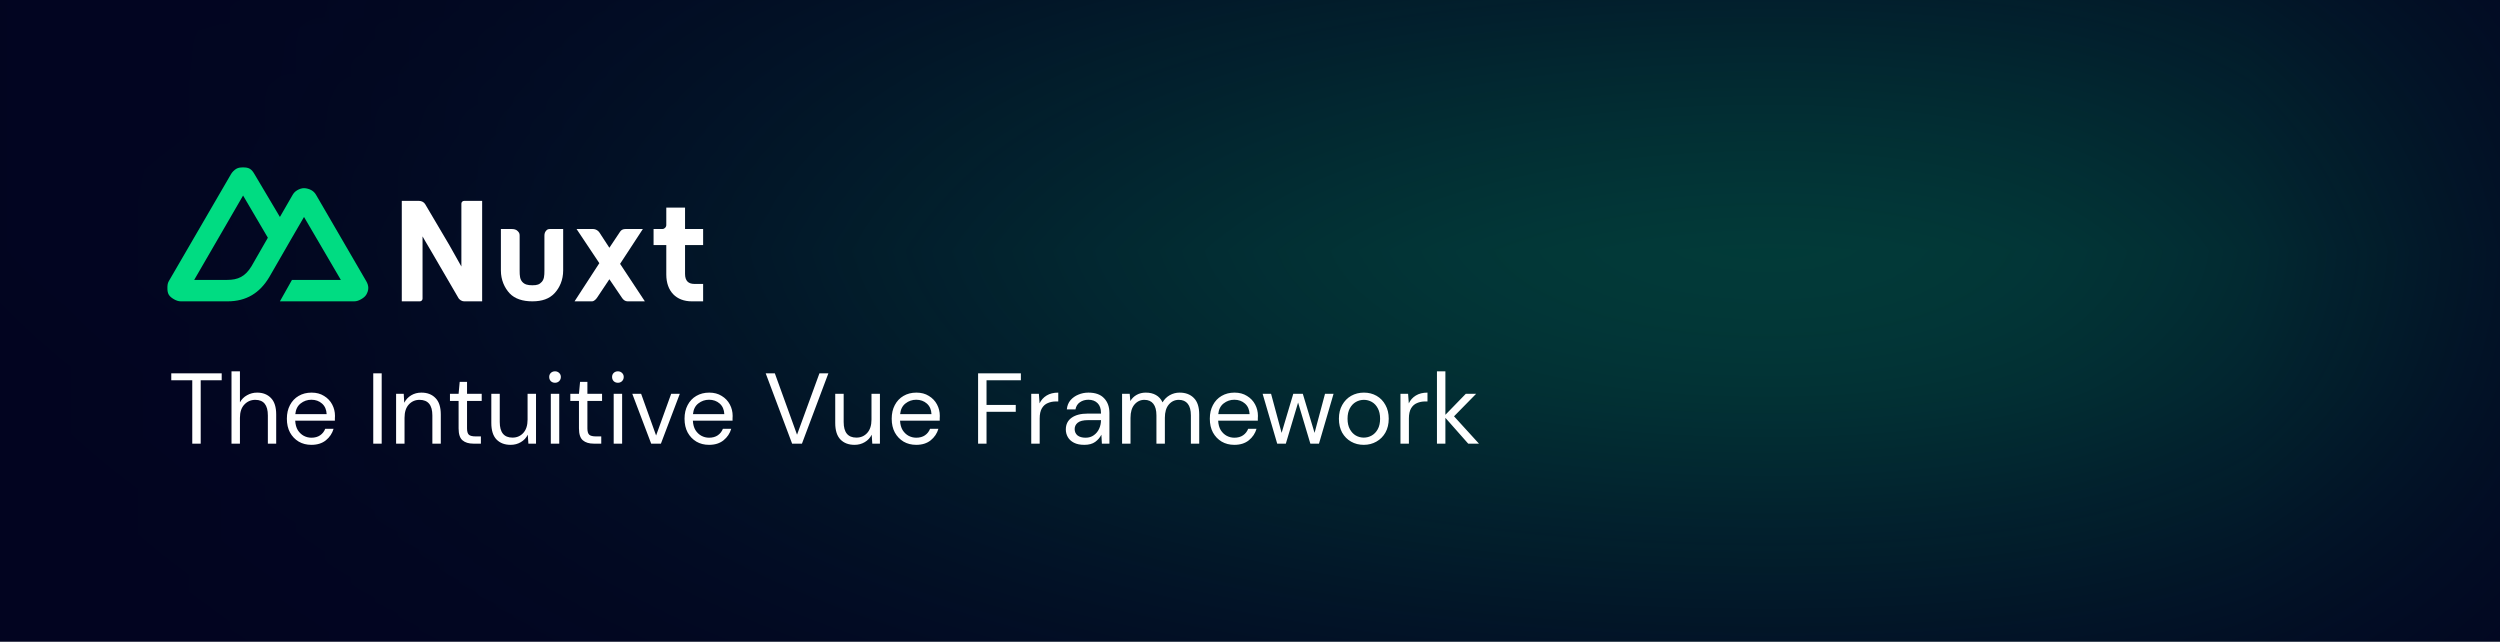
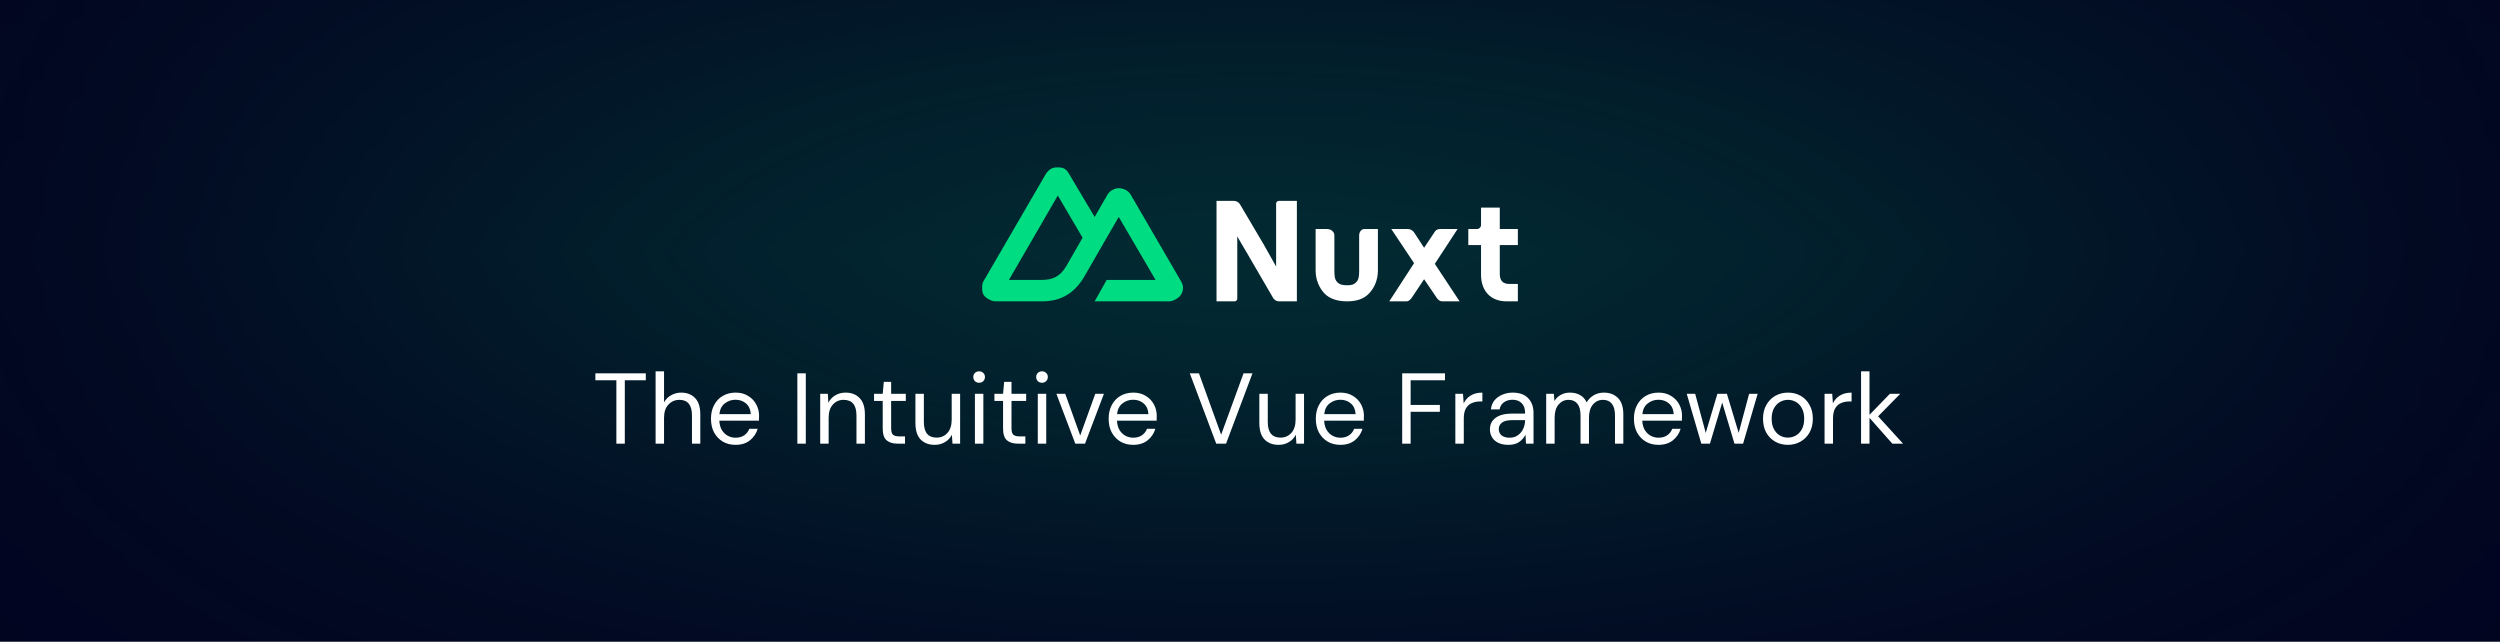
- <svg xmlns="http://www.w3.org/2000/svg" width="896" height="230" viewBox="0 0 896 230" fill="none">
-   <g clip-path="url(#clip0_3477_75)">
-     <rect width="896" height="230" fill="#020420" />
-     <g filter="url(#filter0_f_3477_75)">
-       <ellipse cx="635" cy="-65" rx="578" ry="272" fill="url(#paint0_radial_3477_75)" />
+ <svg xmlns="http://www.w3.org/2000/svg" width="896" height="230" fill="none" viewBox="0 0 896 230">
+   <g clip-path="url(#a)">
+     <path fill="#020420" d="M0 0h896v230H0z" />
+     <g filter="url(#b)">
+       <ellipse cx="450" cy="-98" fill="url(#c)" rx="578" ry="272" />
    </g>
-     <path d="M68.908 159V136.284H61.384V133.8H79.456V136.284H71.932V159H68.908ZM82.968 159V133.08H85.992V144.204C86.592 143.1 87.444 142.248 88.548 141.648C89.652 141.024 90.852 140.712 92.148 140.712C94.212 140.712 95.868 141.36 97.116 142.656C98.364 143.928 98.988 145.896 98.988 148.56V159H96V148.884C96 145.164 94.5 143.304 91.5 143.304C89.94 143.304 88.632 143.868 87.576 144.996C86.52 146.1 85.992 147.684 85.992 149.748V159H82.968ZM111.598 159.432C109.894 159.432 108.382 159.048 107.062 158.28C105.742 157.488 104.698 156.396 103.93 155.004C103.186 153.612 102.814 151.968 102.814 150.072C102.814 148.2 103.186 146.568 103.93 145.176C104.674 143.76 105.706 142.668 107.026 141.9C108.37 141.108 109.918 140.712 111.67 140.712C113.398 140.712 114.886 141.108 116.134 141.9C117.406 142.668 118.378 143.688 119.05 144.96C119.722 146.232 120.058 147.6 120.058 149.064C120.058 149.328 120.046 149.592 120.022 149.856C120.022 150.12 120.022 150.42 120.022 150.756H105.802C105.874 152.124 106.186 153.264 106.738 154.176C107.314 155.064 108.022 155.736 108.862 156.192C109.726 156.648 110.638 156.876 111.598 156.876C112.846 156.876 113.89 156.588 114.73 156.012C115.57 155.436 116.182 154.656 116.566 153.672H119.554C119.074 155.328 118.15 156.708 116.782 157.812C115.438 158.892 113.71 159.432 111.598 159.432ZM111.598 143.268C110.158 143.268 108.874 143.712 107.746 144.6C106.642 145.464 106.006 146.736 105.838 148.416H117.07C116.998 146.808 116.446 145.548 115.414 144.636C114.382 143.724 113.11 143.268 111.598 143.268ZM133.773 159V133.8H136.797V159H133.773ZM141.961 159V141.144H144.697L144.877 144.348C145.453 143.22 146.281 142.332 147.361 141.684C148.441 141.036 149.665 140.712 151.033 140.712C153.145 140.712 154.825 141.36 156.073 142.656C157.345 143.928 157.981 145.896 157.981 148.56V159H154.957V148.884C154.957 145.164 153.421 143.304 150.349 143.304C148.813 143.304 147.529 143.868 146.497 144.996C145.489 146.1 144.985 147.684 144.985 149.748V159H141.961ZM169.618 159C167.986 159 166.702 158.604 165.766 157.812C164.83 157.02 164.362 155.592 164.362 153.528V143.7H161.266V141.144H164.362L164.758 136.86H167.386V141.144H172.642V143.7H167.386V153.528C167.386 154.656 167.614 155.424 168.07 155.832C168.526 156.216 169.33 156.408 170.482 156.408H172.354V159H169.618ZM183 159.432C180.888 159.432 179.208 158.796 177.96 157.524C176.712 156.228 176.088 154.248 176.088 151.584V141.144H179.112V151.26C179.112 154.98 180.636 156.84 183.684 156.84C185.244 156.84 186.528 156.288 187.536 155.184C188.568 154.056 189.084 152.46 189.084 150.396V141.144H192.108V159H189.372L189.156 155.796C188.604 156.924 187.776 157.812 186.672 158.46C185.592 159.108 184.368 159.432 183 159.432ZM198.922 137.184C198.322 137.184 197.818 136.992 197.41 136.608C197.026 136.2 196.834 135.696 196.834 135.096C196.834 134.52 197.026 134.04 197.41 133.656C197.818 133.272 198.322 133.08 198.922 133.08C199.498 133.08 199.99 133.272 200.398 133.656C200.806 134.04 201.01 134.52 201.01 135.096C201.01 135.696 200.806 136.2 200.398 136.608C199.99 136.992 199.498 137.184 198.922 137.184ZM197.41 159V141.144H200.434V159H197.41ZM212.755 159C211.123 159 209.839 158.604 208.903 157.812C207.967 157.02 207.499 155.592 207.499 153.528V143.7H204.403V141.144H207.499L207.895 136.86H210.523V141.144H215.779V143.7H210.523V153.528C210.523 154.656 210.751 155.424 211.207 155.832C211.663 156.216 212.467 156.408 213.619 156.408H215.491V159H212.755ZM221.457 137.184C220.857 137.184 220.353 136.992 219.945 136.608C219.561 136.2 219.369 135.696 219.369 135.096C219.369 134.52 219.561 134.04 219.945 133.656C220.353 133.272 220.857 133.08 221.457 133.08C222.033 133.08 222.525 133.272 222.933 133.656C223.341 134.04 223.545 134.52 223.545 135.096C223.545 135.696 223.341 136.2 222.933 136.608C222.525 136.992 222.033 137.184 221.457 137.184ZM219.945 159V141.144H222.969V159H219.945ZM233.382 159L226.614 141.144H229.782L235.146 156.084L240.546 141.144H243.642L236.874 159H233.382ZM254.121 159.432C252.417 159.432 250.905 159.048 249.585 158.28C248.265 157.488 247.221 156.396 246.453 155.004C245.709 153.612 245.337 151.968 245.337 150.072C245.337 148.2 245.709 146.568 246.453 145.176C247.197 143.76 248.229 142.668 249.549 141.9C250.893 141.108 252.441 140.712 254.193 140.712C255.921 140.712 257.409 141.108 258.657 141.9C259.929 142.668 260.901 143.688 261.573 144.96C262.245 146.232 262.581 147.6 262.581 149.064C262.581 149.328 262.569 149.592 262.545 149.856C262.545 150.12 262.545 150.42 262.545 150.756H248.325C248.397 152.124 248.709 153.264 249.261 154.176C249.837 155.064 250.545 155.736 251.385 156.192C252.249 156.648 253.161 156.876 254.121 156.876C255.369 156.876 256.413 156.588 257.253 156.012C258.093 155.436 258.705 154.656 259.089 153.672H262.077C261.597 155.328 260.673 156.708 259.305 157.812C257.961 158.892 256.233 159.432 254.121 159.432ZM254.121 143.268C252.681 143.268 251.397 143.712 250.269 144.6C249.165 145.464 248.529 146.736 248.361 148.416H259.593C259.521 146.808 258.969 145.548 257.937 144.636C256.905 143.724 255.633 143.268 254.121 143.268ZM283.893 159L274.425 133.8H277.701L285.657 155.796L293.685 133.8H296.889L287.421 159H283.893ZM306.258 159.432C304.146 159.432 302.466 158.796 301.218 157.524C299.97 156.228 299.346 154.248 299.346 151.584V141.144H302.37V151.26C302.37 154.98 303.894 156.84 306.942 156.84C308.502 156.84 309.786 156.288 310.794 155.184C311.826 154.056 312.342 152.46 312.342 150.396V141.144H315.366V159H312.63L312.414 155.796C311.862 156.924 311.034 157.812 309.93 158.46C308.85 159.108 307.626 159.432 306.258 159.432ZM328.371 159.432C326.667 159.432 325.155 159.048 323.835 158.28C322.515 157.488 321.471 156.396 320.703 155.004C319.959 153.612 319.587 151.968 319.587 150.072C319.587 148.2 319.959 146.568 320.703 145.176C321.447 143.76 322.479 142.668 323.799 141.9C325.143 141.108 326.691 140.712 328.443 140.712C330.171 140.712 331.659 141.108 332.907 141.9C334.179 142.668 335.151 143.688 335.823 144.96C336.495 146.232 336.831 147.6 336.831 149.064C336.831 149.328 336.819 149.592 336.795 149.856C336.795 150.12 336.795 150.42 336.795 150.756H322.575C322.647 152.124 322.959 153.264 323.511 154.176C324.087 155.064 324.795 155.736 325.635 156.192C326.499 156.648 327.411 156.876 328.371 156.876C329.619 156.876 330.663 156.588 331.503 156.012C332.343 155.436 332.955 154.656 333.339 153.672H336.327C335.847 155.328 334.923 156.708 333.555 157.812C332.211 158.892 330.483 159.432 328.371 159.432ZM328.371 143.268C326.931 143.268 325.647 143.712 324.519 144.6C323.415 145.464 322.779 146.736 322.611 148.416H333.843C333.771 146.808 333.219 145.548 332.187 144.636C331.155 143.724 329.883 143.268 328.371 143.268ZM350.547 159V133.8H365.883V136.284H353.571V145.14H364.047V147.588H353.571V159H350.547ZM369.597 159V141.144H372.333L372.585 144.564C373.137 143.388 373.977 142.452 375.105 141.756C376.233 141.06 377.625 140.712 379.281 140.712V143.88H378.453C377.397 143.88 376.425 144.072 375.537 144.456C374.649 144.816 373.941 145.44 373.413 146.328C372.885 147.216 372.621 148.44 372.621 150V159H369.597ZM388.615 159.432C387.127 159.432 385.891 159.18 384.907 158.676C383.923 158.172 383.191 157.5 382.711 156.66C382.231 155.82 381.991 154.908 381.991 153.924C381.991 152.1 382.687 150.696 384.079 149.712C385.471 148.728 387.367 148.236 389.767 148.236H394.591V148.02C394.591 146.46 394.183 145.284 393.367 144.492C392.551 143.676 391.459 143.268 390.091 143.268C388.915 143.268 387.895 143.568 387.031 144.168C386.191 144.744 385.663 145.596 385.447 146.724H382.351C382.471 145.428 382.903 144.336 383.647 143.448C384.415 142.56 385.363 141.888 386.491 141.432C387.619 140.952 388.819 140.712 390.091 140.712C392.587 140.712 394.459 141.384 395.707 142.728C396.979 144.048 397.615 145.812 397.615 148.02V159H394.915L394.735 155.796C394.231 156.804 393.487 157.668 392.503 158.388C391.543 159.084 390.247 159.432 388.615 159.432ZM389.083 156.876C390.235 156.876 391.219 156.576 392.035 155.976C392.875 155.376 393.511 154.596 393.943 153.636C394.375 152.676 394.591 151.668 394.591 150.612V150.576H390.019C388.243 150.576 386.983 150.888 386.239 151.512C385.519 152.112 385.159 152.868 385.159 153.78C385.159 154.716 385.495 155.472 386.167 156.048C386.863 156.6 387.835 156.876 389.083 156.876ZM402.152 159V141.144H404.888L405.104 143.736C405.68 142.776 406.448 142.032 407.408 141.504C408.368 140.976 409.448 140.712 410.648 140.712C412.064 140.712 413.276 141 414.284 141.576C415.316 142.152 416.108 143.028 416.66 144.204C417.284 143.124 418.136 142.272 419.216 141.648C420.32 141.024 421.508 140.712 422.78 140.712C424.916 140.712 426.62 141.36 427.892 142.656C429.164 143.928 429.8 145.896 429.8 148.56V159H426.812V148.884C426.812 147.036 426.44 145.644 425.696 144.708C424.952 143.772 423.884 143.304 422.492 143.304C421.052 143.304 419.852 143.868 418.892 144.996C417.956 146.1 417.488 147.684 417.488 149.748V159H414.464V148.884C414.464 147.036 414.092 145.644 413.348 144.708C412.604 143.772 411.536 143.304 410.144 143.304C408.728 143.304 407.54 143.868 406.58 144.996C405.644 146.1 405.176 147.684 405.176 149.748V159H402.152ZM442.383 159.432C440.679 159.432 439.167 159.048 437.847 158.28C436.527 157.488 435.483 156.396 434.715 155.004C433.971 153.612 433.599 151.968 433.599 150.072C433.599 148.2 433.971 146.568 434.715 145.176C435.459 143.76 436.491 142.668 437.811 141.9C439.155 141.108 440.703 140.712 442.455 140.712C444.183 140.712 445.671 141.108 446.919 141.9C448.191 142.668 449.163 143.688 449.835 144.96C450.507 146.232 450.843 147.6 450.843 149.064C450.843 149.328 450.831 149.592 450.807 149.856C450.807 150.12 450.807 150.42 450.807 150.756H436.587C436.659 152.124 436.971 153.264 437.523 154.176C438.099 155.064 438.807 155.736 439.647 156.192C440.511 156.648 441.423 156.876 442.383 156.876C443.631 156.876 444.675 156.588 445.515 156.012C446.355 155.436 446.967 154.656 447.351 153.672H450.339C449.859 155.328 448.935 156.708 447.567 157.812C446.223 158.892 444.495 159.432 442.383 159.432ZM442.383 143.268C440.943 143.268 439.659 143.712 438.531 144.6C437.427 145.464 436.791 146.736 436.623 148.416H447.855C447.783 146.808 447.231 145.548 446.199 144.636C445.167 143.724 443.895 143.268 442.383 143.268ZM457.748 159L452.528 141.144H455.552L459.332 155.148L463.508 141.144H466.928L471.14 155.148L474.884 141.144H477.944L472.724 159H469.628L465.236 144.276L460.844 159H457.748ZM488.757 159.432C487.077 159.432 485.565 159.048 484.221 158.28C482.877 157.512 481.809 156.432 481.017 155.04C480.249 153.624 479.865 151.968 479.865 150.072C479.865 148.176 480.261 146.532 481.053 145.14C481.845 143.724 482.913 142.632 484.257 141.864C485.625 141.096 487.149 140.712 488.829 140.712C490.509 140.712 492.021 141.096 493.365 141.864C494.709 142.632 495.765 143.724 496.533 145.14C497.325 146.532 497.721 148.176 497.721 150.072C497.721 151.968 497.325 153.624 496.533 155.04C495.741 156.432 494.661 157.512 493.293 158.28C491.949 159.048 490.437 159.432 488.757 159.432ZM488.757 156.84C489.789 156.84 490.749 156.588 491.637 156.084C492.525 155.58 493.245 154.824 493.797 153.816C494.349 152.808 494.625 151.56 494.625 150.072C494.625 148.584 494.349 147.336 493.797 146.328C493.269 145.32 492.561 144.564 491.673 144.06C490.785 143.556 489.837 143.304 488.829 143.304C487.797 143.304 486.837 143.556 485.949 144.06C485.061 144.564 484.341 145.32 483.789 146.328C483.237 147.336 482.961 148.584 482.961 150.072C482.961 151.56 483.237 152.808 483.789 153.816C484.341 154.824 485.049 155.58 485.913 156.084C486.801 156.588 487.749 156.84 488.757 156.84ZM501.925 159V141.144H504.661L504.913 144.564C505.465 143.388 506.305 142.452 507.433 141.756C508.561 141.06 509.953 140.712 511.609 140.712V143.88H510.781C509.725 143.88 508.753 144.072 507.865 144.456C506.977 144.816 506.269 145.44 505.741 146.328C505.213 147.216 504.949 148.44 504.949 150V159H501.925ZM515.004 159V133.08H518.028V148.668L525.336 141.144H529.044L521.124 149.208L530.052 159H526.2L518.028 149.748V159H515.004Z" fill="white" />
-     <path d="M150.48 108C150.998 108 151.44 107.57 151.44 107.04V84.72C151.44 84.72 152.64 86.88 154.8 90.48L164.16 106.56C164.588 107.458 165.538 108 166.32 108H172.8V72H166.32C165.888 72 165.36 72.359 165.36 72.96V95.52L161.04 87.84L152.4 73.2C151.98 72.454 151.075 72 150.24 72H144V108H150.48Z" fill="white" />
-     <path d="M234.24 82.08H237.36C238.155 82.08 238.8 81.435 238.8 80.64V74.4H245.52V82.08H252V87.84H245.52V98.16C245.52 100.68 246.734 101.76 248.88 101.76H252V108H247.92C242.388 108 238.8 104.417 238.8 98.4V87.84H234.24V82.08Z" fill="white" />
-     <path d="M201.84 82.08V96.96C201.84 100.321 200.578 103.154 198.72 105.12C196.862 107.086 194.296 108 190.8 108C187.304 108 184.498 107.086 182.64 105.12C180.813 103.154 179.52 100.321 179.52 96.96V82.08H183.36C184.179 82.08 184.985 82.229 185.52 82.8C186.055 83.339 186.24 83.656 186.24 84.48V96.96C186.24 98.894 186.35 100.089 187.2 101.04C188.05 101.959 189.099 102.24 190.8 102.24C192.532 102.24 193.31 101.959 194.16 101.04C195.01 100.089 195.12 98.894 195.12 96.96V84.48C195.12 83.656 195.305 83.131 195.84 82.56C196.31 82.059 196.807 82.07 197.52 82.08C197.619 82.081 197.901 82.08 198 82.08H201.84Z" fill="white" />
-     <path d="M222.24 94.56L230.4 82.08H224.16C223.374 82.08 222.675 82.362 222.24 83.04L218.4 88.8L214.8 83.28C214.365 82.602 213.426 82.08 212.64 82.08H206.64L214.8 94.32L205.92 108H212.16C212.94 108 213.644 107.229 214.08 106.56L218.4 100.08L222.96 106.8C223.396 107.469 224.1 108 224.88 108H231.12L222.24 94.56Z" fill="white" />
-     <path d="M100.32 108H126.96C127.81 108 128.624 107.701 129.36 107.28C130.096 106.859 130.855 106.33 131.28 105.6C131.705 104.87 132 104.042 132 103.2C132 102.357 131.706 101.53 131.28 100.8L113.28 69.84C112.855 69.11 112.336 68.581 111.6 68.16C110.864 67.739 109.81 67.44 108.96 67.44C108.11 67.44 107.296 67.739 106.56 68.16C105.824 68.581 105.305 69.11 104.88 69.84L100.32 77.76L91.2 62.399C90.775 61.67 90.256 60.901 89.52 60.48C88.784 60.059 87.97 60 87.12 60C86.27 60 85.456 60.059 84.72 60.48C83.984 60.901 83.225 61.67 82.8 62.399L60.48 100.8C60.054 101.53 60 102.357 60 103.2C60 104.042 60.055 104.87 60.48 105.6C60.905 106.33 61.664 106.859 62.4 107.28C63.136 107.701 63.95 108 64.8 108H81.6C88.257 108 93.102 105.014 96.48 99.36L104.64 85.2L108.96 77.76L122.16 100.32H104.64L100.32 108ZM81.36 100.32H69.6L87.12 70.08L96 85.2L90.118 95.454C87.875 99.122 85.317 100.32 81.36 100.32Z" fill="#00DC82" />
+     <path fill="#fff" d="M220.908 159v-22.716h-7.524V133.8h18.072v2.484h-7.524V159h-3.024Zm14.06 0v-25.92h3.024v11.124c.6-1.104 1.452-1.956 2.556-2.556 1.104-.624 2.304-.936 3.6-.936 2.064 0 3.72.648 4.968 1.944 1.248 1.272 1.872 3.24 1.872 5.904V159H248v-10.116c0-3.72-1.5-5.58-4.5-5.58-1.56 0-2.868.564-3.924 1.692-1.056 1.104-1.584 2.688-1.584 4.752V159h-3.024Zm28.63.432c-1.704 0-3.216-.384-4.536-1.152-1.32-.792-2.364-1.884-3.132-3.276-.744-1.392-1.116-3.036-1.116-4.932 0-1.872.372-3.504 1.116-4.896.744-1.416 1.776-2.508 3.096-3.276 1.344-.792 2.892-1.188 4.644-1.188 1.728 0 3.216.396 4.464 1.188 1.272.768 2.244 1.788 2.916 3.06.672 1.272 1.008 2.64 1.008 4.104 0 .264-.012.528-.036.792v.9h-14.22c.072 1.368.384 2.508.936 3.42.576.888 1.284 1.56 2.124 2.016.864.456 1.776.684 2.736.684 1.248 0 2.292-.288 3.132-.864.84-.576 1.452-1.356 1.836-2.34h2.988c-.48 1.656-1.404 3.036-2.772 4.14-1.344 1.08-3.072 1.62-5.184 1.62Zm0-16.164c-1.44 0-2.724.444-3.852 1.332-1.104.864-1.74 2.136-1.908 3.816h11.232c-.072-1.608-.624-2.868-1.656-3.78-1.032-.912-2.304-1.368-3.816-1.368ZM285.773 159v-25.2h3.024V159h-3.024Zm8.188 0v-17.856h2.736l.18 3.204c.576-1.128 1.404-2.016 2.484-2.664 1.08-.648 2.304-.972 3.672-.972 2.112 0 3.792.648 5.04 1.944 1.272 1.272 1.908 3.24 1.908 5.904V159h-3.024v-10.116c0-3.72-1.536-5.58-4.608-5.58-1.536 0-2.82.564-3.852 1.692-1.008 1.104-1.512 2.688-1.512 4.752V159h-3.024Zm27.657 0c-1.632 0-2.916-.396-3.852-1.188-.936-.792-1.404-2.22-1.404-4.284V143.7h-3.096v-2.556h3.096l.396-4.284h2.628v4.284h5.256v2.556h-5.256v9.828c0 1.128.228 1.896.684 2.304.456.384 1.26.576 2.412.576h1.872V159h-2.736Zm13.382.432c-2.112 0-3.792-.636-5.04-1.908-1.248-1.296-1.872-3.276-1.872-5.94v-10.44h3.024v10.116c0 3.72 1.524 5.58 4.572 5.58 1.56 0 2.844-.552 3.852-1.656 1.032-1.128 1.548-2.724 1.548-4.788v-9.252h3.024V159h-2.736l-.216-3.204c-.552 1.128-1.38 2.016-2.484 2.664-1.08.648-2.304.972-3.672.972Zm15.922-22.248c-.6 0-1.104-.192-1.512-.576-.384-.408-.576-.912-.576-1.512 0-.576.192-1.056.576-1.44.408-.384.912-.576 1.512-.576.576 0 1.068.192 1.476.576.408.384.612.864.612 1.44 0 .6-.204 1.104-.612 1.512-.408.384-.9.576-1.476.576ZM349.41 159v-17.856h3.024V159h-3.024Zm15.345 0c-1.632 0-2.916-.396-3.852-1.188-.936-.792-1.404-2.22-1.404-4.284V143.7h-3.096v-2.556h3.096l.396-4.284h2.628v4.284h5.256v2.556h-5.256v9.828c0 1.128.228 1.896.684 2.304.456.384 1.26.576 2.412.576h1.872V159h-2.736Zm8.702-21.816c-.6 0-1.104-.192-1.512-.576-.384-.408-.576-.912-.576-1.512 0-.576.192-1.056.576-1.44.408-.384.912-.576 1.512-.576.576 0 1.068.192 1.476.576.408.384.612.864.612 1.44 0 .6-.204 1.104-.612 1.512-.408.384-.9.576-1.476.576ZM371.945 159v-17.856h3.024V159h-3.024Zm13.437 0-6.768-17.856h3.168l5.364 14.94 5.4-14.94h3.096L388.874 159h-3.492Zm20.739.432c-1.704 0-3.216-.384-4.536-1.152-1.32-.792-2.364-1.884-3.132-3.276-.744-1.392-1.116-3.036-1.116-4.932 0-1.872.372-3.504 1.116-4.896.744-1.416 1.776-2.508 3.096-3.276 1.344-.792 2.892-1.188 4.644-1.188 1.728 0 3.216.396 4.464 1.188 1.272.768 2.244 1.788 2.916 3.06.672 1.272 1.008 2.64 1.008 4.104 0 .264-.012.528-.036.792v.9h-14.22c.072 1.368.384 2.508.936 3.42.576.888 1.284 1.56 2.124 2.016.864.456 1.776.684 2.736.684 1.248 0 2.292-.288 3.132-.864.84-.576 1.452-1.356 1.836-2.34h2.988c-.48 1.656-1.404 3.036-2.772 4.14-1.344 1.08-3.072 1.62-5.184 1.62Zm0-16.164c-1.44 0-2.724.444-3.852 1.332-1.104.864-1.74 2.136-1.908 3.816h11.232c-.072-1.608-.624-2.868-1.656-3.78-1.032-.912-2.304-1.368-3.816-1.368ZM435.893 159l-9.468-25.2h3.276l7.956 21.996 8.028-21.996h3.204l-9.468 25.2h-3.528Zm22.365.432c-2.112 0-3.792-.636-5.04-1.908-1.248-1.296-1.872-3.276-1.872-5.94v-10.44h3.024v10.116c0 3.72 1.524 5.58 4.572 5.58 1.56 0 2.844-.552 3.852-1.656 1.032-1.128 1.548-2.724 1.548-4.788v-9.252h3.024V159h-2.736l-.216-3.204c-.552 1.128-1.38 2.016-2.484 2.664-1.08.648-2.304.972-3.672.972Zm22.113 0c-1.704 0-3.216-.384-4.536-1.152-1.32-.792-2.364-1.884-3.132-3.276-.744-1.392-1.116-3.036-1.116-4.932 0-1.872.372-3.504 1.116-4.896.744-1.416 1.776-2.508 3.096-3.276 1.344-.792 2.892-1.188 4.644-1.188 1.728 0 3.216.396 4.464 1.188 1.272.768 2.244 1.788 2.916 3.06.672 1.272 1.008 2.64 1.008 4.104 0 .264-.012.528-.036.792v.9h-14.22c.072 1.368.384 2.508.936 3.42.576.888 1.284 1.56 2.124 2.016.864.456 1.776.684 2.736.684 1.248 0 2.292-.288 3.132-.864.84-.576 1.452-1.356 1.836-2.34h2.988c-.48 1.656-1.404 3.036-2.772 4.14-1.344 1.08-3.072 1.62-5.184 1.62Zm0-16.164c-1.44 0-2.724.444-3.852 1.332-1.104.864-1.74 2.136-1.908 3.816h11.232c-.072-1.608-.624-2.868-1.656-3.78-1.032-.912-2.304-1.368-3.816-1.368ZM502.547 159v-25.2h15.336v2.484h-12.312v8.856h10.476v2.448h-10.476V159h-3.024Zm19.05 0v-17.856h2.736l.252 3.42c.552-1.176 1.392-2.112 2.52-2.808 1.128-.696 2.52-1.044 4.176-1.044v3.168h-.828c-1.056 0-2.028.192-2.916.576-.888.36-1.596.984-2.124 1.872-.528.888-.792 2.112-.792 3.672v9h-3.024Zm19.018.432c-1.488 0-2.724-.252-3.708-.756s-1.716-1.176-2.196-2.016c-.48-.84-.72-1.752-.72-2.736 0-1.824.696-3.228 2.088-4.212 1.392-.984 3.288-1.476 5.688-1.476h4.824v-.216c0-1.56-.408-2.736-1.224-3.528-.816-.816-1.908-1.224-3.276-1.224-1.176 0-2.196.3-3.06.9-.84.576-1.368 1.428-1.584 2.556h-3.096c.12-1.296.552-2.388 1.296-3.276.768-.888 1.716-1.56 2.844-2.016 1.128-.48 2.328-.72 3.6-.72 2.496 0 4.368.672 5.616 2.016 1.272 1.32 1.908 3.084 1.908 5.292V159h-2.7l-.18-3.204c-.504 1.008-1.248 1.872-2.232 2.592-.96.696-2.256 1.044-3.888 1.044Zm.468-2.556c1.152 0 2.136-.3 2.952-.9.84-.6 1.476-1.38 1.908-2.34.432-.96.648-1.968.648-3.024v-.036h-4.572c-1.776 0-3.036.312-3.78.936-.72.6-1.08 1.356-1.08 2.268 0 .936.336 1.692 1.008 2.268.696.552 1.668.828 2.916.828ZM554.152 159v-17.856h2.736l.216 2.592c.576-.96 1.344-1.704 2.304-2.232.96-.528 2.04-.792 3.24-.792 1.416 0 2.628.288 3.636.864 1.032.576 1.824 1.452 2.376 2.628.624-1.08 1.476-1.932 2.556-2.556 1.104-.624 2.292-.936 3.564-.936 2.136 0 3.84.648 5.112 1.944 1.272 1.272 1.908 3.24 1.908 5.904V159h-2.988v-10.116c0-1.848-.372-3.24-1.116-4.176-.744-.936-1.812-1.404-3.204-1.404-1.44 0-2.64.564-3.6 1.692-.936 1.104-1.404 2.688-1.404 4.752V159h-3.024v-10.116c0-1.848-.372-3.24-1.116-4.176-.744-.936-1.812-1.404-3.204-1.404-1.416 0-2.604.564-3.564 1.692-.936 1.104-1.404 2.688-1.404 4.752V159h-3.024Zm40.231.432c-1.704 0-3.216-.384-4.536-1.152-1.32-.792-2.364-1.884-3.132-3.276-.744-1.392-1.116-3.036-1.116-4.932 0-1.872.372-3.504 1.116-4.896.744-1.416 1.776-2.508 3.096-3.276 1.344-.792 2.892-1.188 4.644-1.188 1.728 0 3.216.396 4.464 1.188 1.272.768 2.244 1.788 2.916 3.06.672 1.272 1.008 2.64 1.008 4.104 0 .264-.012.528-.036.792v.9h-14.22c.072 1.368.384 2.508.936 3.42.576.888 1.284 1.56 2.124 2.016.864.456 1.776.684 2.736.684 1.248 0 2.292-.288 3.132-.864.84-.576 1.452-1.356 1.836-2.34h2.988c-.48 1.656-1.404 3.036-2.772 4.14-1.344 1.08-3.072 1.62-5.184 1.62Zm0-16.164c-1.44 0-2.724.444-3.852 1.332-1.104.864-1.74 2.136-1.908 3.816h11.232c-.072-1.608-.624-2.868-1.656-3.78-1.032-.912-2.304-1.368-3.816-1.368ZM609.748 159l-5.22-17.856h3.024l3.78 14.004 4.176-14.004h3.42l4.212 14.004 3.744-14.004h3.06L624.724 159h-3.096l-4.392-14.724L612.844 159h-3.096Zm31.009.432c-1.68 0-3.192-.384-4.536-1.152-1.344-.768-2.412-1.848-3.204-3.24-.768-1.416-1.152-3.072-1.152-4.968s.396-3.54 1.188-4.932c.792-1.416 1.86-2.508 3.204-3.276 1.368-.768 2.892-1.152 4.572-1.152 1.68 0 3.192.384 4.536 1.152 1.344.768 2.4 1.86 3.168 3.276.792 1.392 1.188 3.036 1.188 4.932 0 1.896-.396 3.552-1.188 4.968-.792 1.392-1.872 2.472-3.24 3.24-1.344.768-2.856 1.152-4.536 1.152Zm0-2.592c1.032 0 1.992-.252 2.88-.756.888-.504 1.608-1.26 2.16-2.268.552-1.008.828-2.256.828-3.744 0-1.488-.276-2.736-.828-3.744-.528-1.008-1.236-1.764-2.124-2.268-.888-.504-1.836-.756-2.844-.756-1.032 0-1.992.252-2.88.756-.888.504-1.608 1.26-2.16 2.268-.552 1.008-.828 2.256-.828 3.744 0 1.488.276 2.736.828 3.744.552 1.008 1.26 1.764 2.124 2.268.888.504 1.836.756 2.844.756Zm13.168 2.16v-17.856h2.736l.252 3.42c.552-1.176 1.392-2.112 2.52-2.808 1.128-.696 2.52-1.044 4.176-1.044v3.168h-.828c-1.056 0-2.028.192-2.916.576-.888.36-1.596.984-2.124 1.872-.528.888-.792 2.112-.792 3.672v9h-3.024Zm13.079 0v-25.92h3.024v15.588l7.308-7.524h3.708l-7.92 8.064 8.928 9.792H678.2l-8.172-9.252V159h-3.024ZM442.48 108c.518 0 .96-.43.96-.96V84.72s1.2 2.16 3.36 5.76l9.36 16.08c.428.898 1.378 1.44 2.16 1.44h6.48V72h-6.48c-.432 0-.96.359-.96.96v22.56l-4.32-7.68-8.64-14.64c-.42-.746-1.325-1.2-2.16-1.2H436v36h6.48ZM526.24 82.08h3.12c.795 0 1.44-.645 1.44-1.44V74.4h6.72v7.68H544v5.76h-6.48v10.32c0 2.52 1.214 3.6 3.36 3.6H544V108h-4.08c-5.532 0-9.12-3.583-9.12-9.6V87.84h-4.56v-5.76ZM493.84 82.08v14.88c0 3.361-1.262 6.194-3.12 8.16-1.858 1.966-4.424 2.88-7.92 2.88-3.496 0-6.302-.914-8.16-2.88-1.827-1.966-3.12-4.799-3.12-8.16V82.08h3.84c.819 0 1.625.149 2.16.72.535.539.72.856.72 1.68v12.48c0 1.934.11 3.129.96 4.08.85.919 1.899 1.2 3.6 1.2 1.732 0 2.51-.281 3.36-1.2.85-.951.96-2.146.96-4.08V84.48c0-.824.185-1.349.72-1.92.47-.501.967-.49 1.68-.48.099.001.381 0 .48 0h3.84ZM514.24 94.56l8.16-12.48h-6.24c-.786 0-1.485.282-1.92.96l-3.84 5.76-3.6-5.52c-.435-.678-1.374-1.2-2.16-1.2h-6l8.16 12.24-8.88 13.68h6.24c.78 0 1.484-.771 1.92-1.44l4.32-6.48 4.56 6.72c.436.669 1.14 1.2 1.92 1.2h6.24l-8.88-13.44Z" />
+     <path fill="#00DC82" d="M392.32 108h26.64c.85 0 1.664-.299 2.4-.72s1.495-.95 1.92-1.68c.425-.73.72-1.558.72-2.4 0-.843-.294-1.67-.72-2.4l-18-30.96c-.425-.73-.944-1.259-1.68-1.68s-1.79-.72-2.64-.72c-.85 0-1.664.299-2.4.72-.736.421-1.255.95-1.68 1.68l-4.56 7.92-9.12-15.361c-.425-.73-.944-1.498-1.68-1.919s-1.55-.48-2.4-.48c-.85 0-1.664.059-2.4.48-.736.421-1.495 1.19-1.92 1.919L352.48 100.8c-.426.73-.48 1.557-.48 2.4 0 .842.055 1.67.48 2.4s1.184 1.259 1.92 1.68c.736.421 1.55.72 2.4.72h16.8c6.657 0 11.502-2.986 14.88-8.64l8.16-14.16 4.32-7.44 13.2 22.56h-17.52l-4.32 7.68Zm-18.96-7.68H361.6l17.52-30.24L388 85.2l-5.882 10.254c-2.243 3.668-4.801 4.866-8.758 4.866Z" />
  </g>
  <defs>
-     <filter id="filter0_f_3477_75" x="-304" y="-698" width="1878" height="1266" filterUnits="userSpaceOnUse" color-interpolation-filters="sRGB">
-       <feFlood flood-opacity="0" result="BackgroundImageFix" />
-       <feBlend mode="normal" in="SourceGraphic" in2="BackgroundImageFix" result="shape" />
-       <feGaussianBlur stdDeviation="180.5" result="effect1_foregroundBlur_3477_75" />
-     </filter>
-     <radialGradient id="paint0_radial_3477_75" cx="0" cy="0" r="1" gradientUnits="userSpaceOnUse" gradientTransform="translate(635 -65) rotate(90) scale(272 578)">
+     <radialGradient id="c" cx="0" cy="0" r="1" gradientTransform="matrix(0 272 -578 0 450 -98)" gradientUnits="userSpaceOnUse">
      <stop stop-color="#00DC82" />
      <stop offset="1" stop-color="#00DC82" stop-opacity="0" />
    </radialGradient>
-     <clipPath id="clip0_3477_75">
-       <rect width="896" height="230" fill="white" />
+     <clipPath id="a">
+       <path fill="#fff" d="M0 0h896v230H0z" />
    </clipPath>
+     <filter id="b" width="1878" height="1266" x="-489" y="-731" color-interpolation-filters="sRGB" filterUnits="userSpaceOnUse">
+       <feFlood flood-opacity="0" result="BackgroundImageFix" />
+       <feBlend in="SourceGraphic" in2="BackgroundImageFix" result="shape" />
+       <feGaussianBlur result="effect1_foregroundBlur_3477_75" stdDeviation="180.5" />
+     </filter>
  </defs>
</svg>
